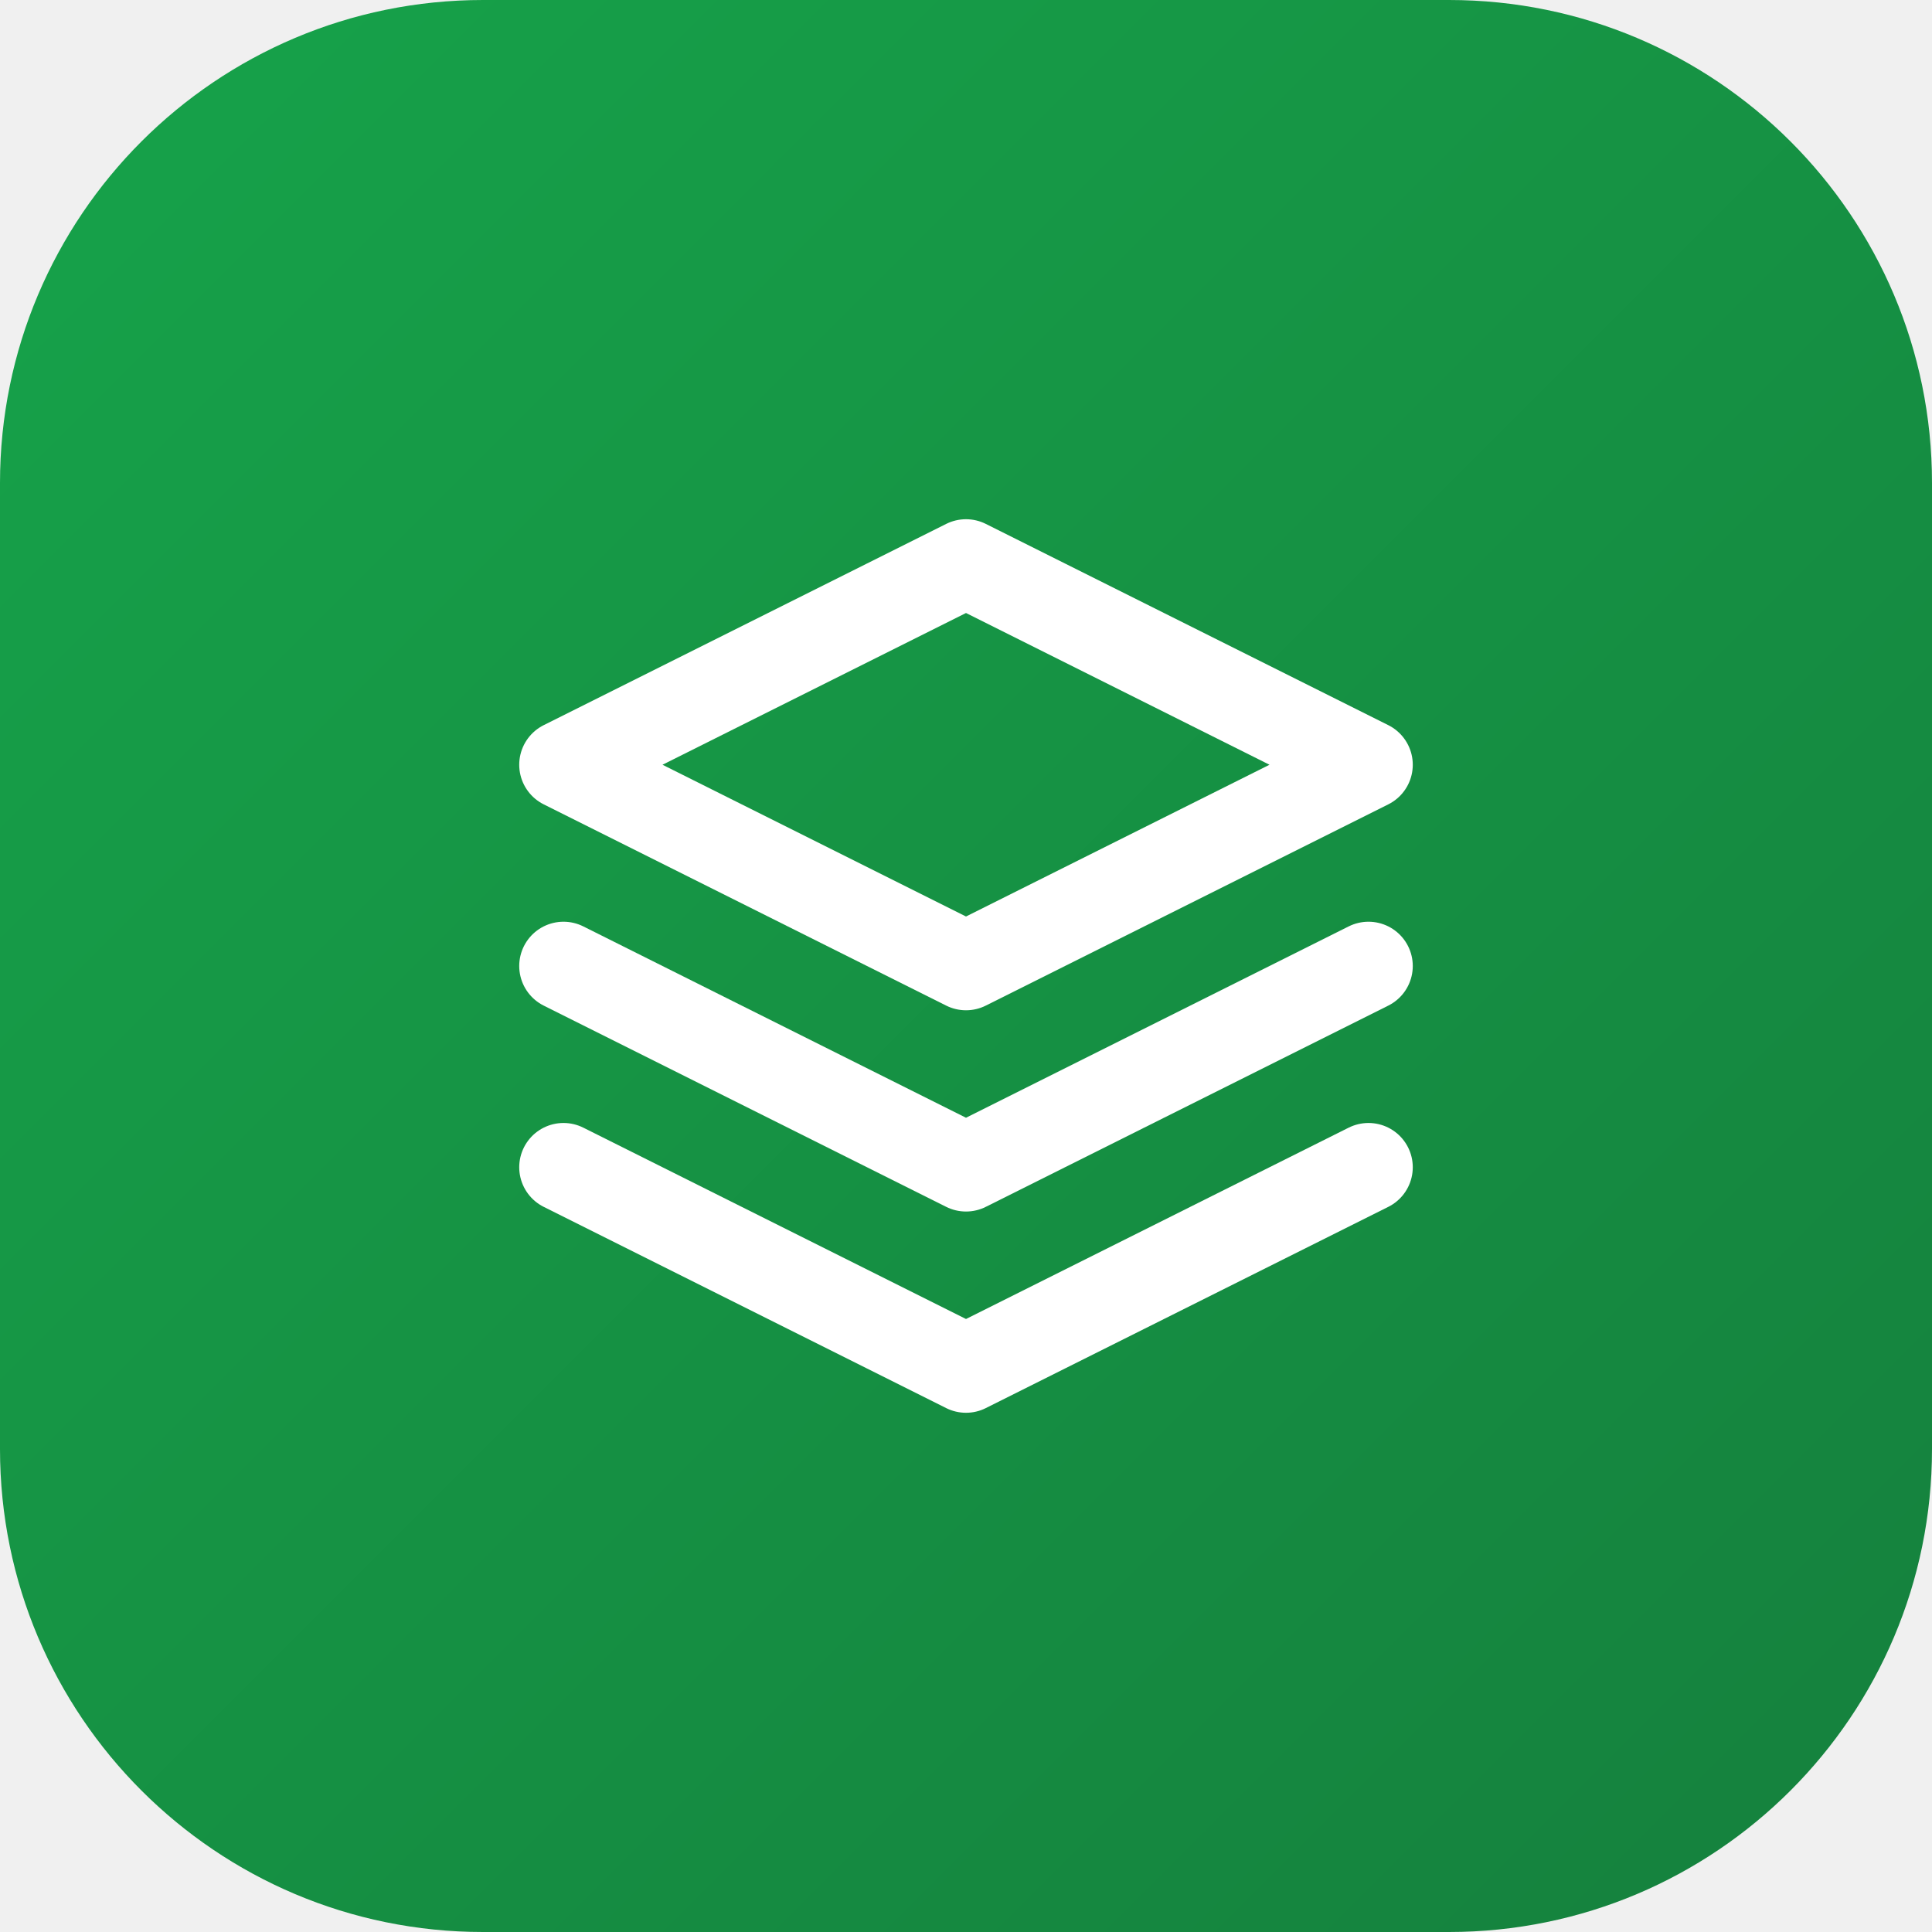
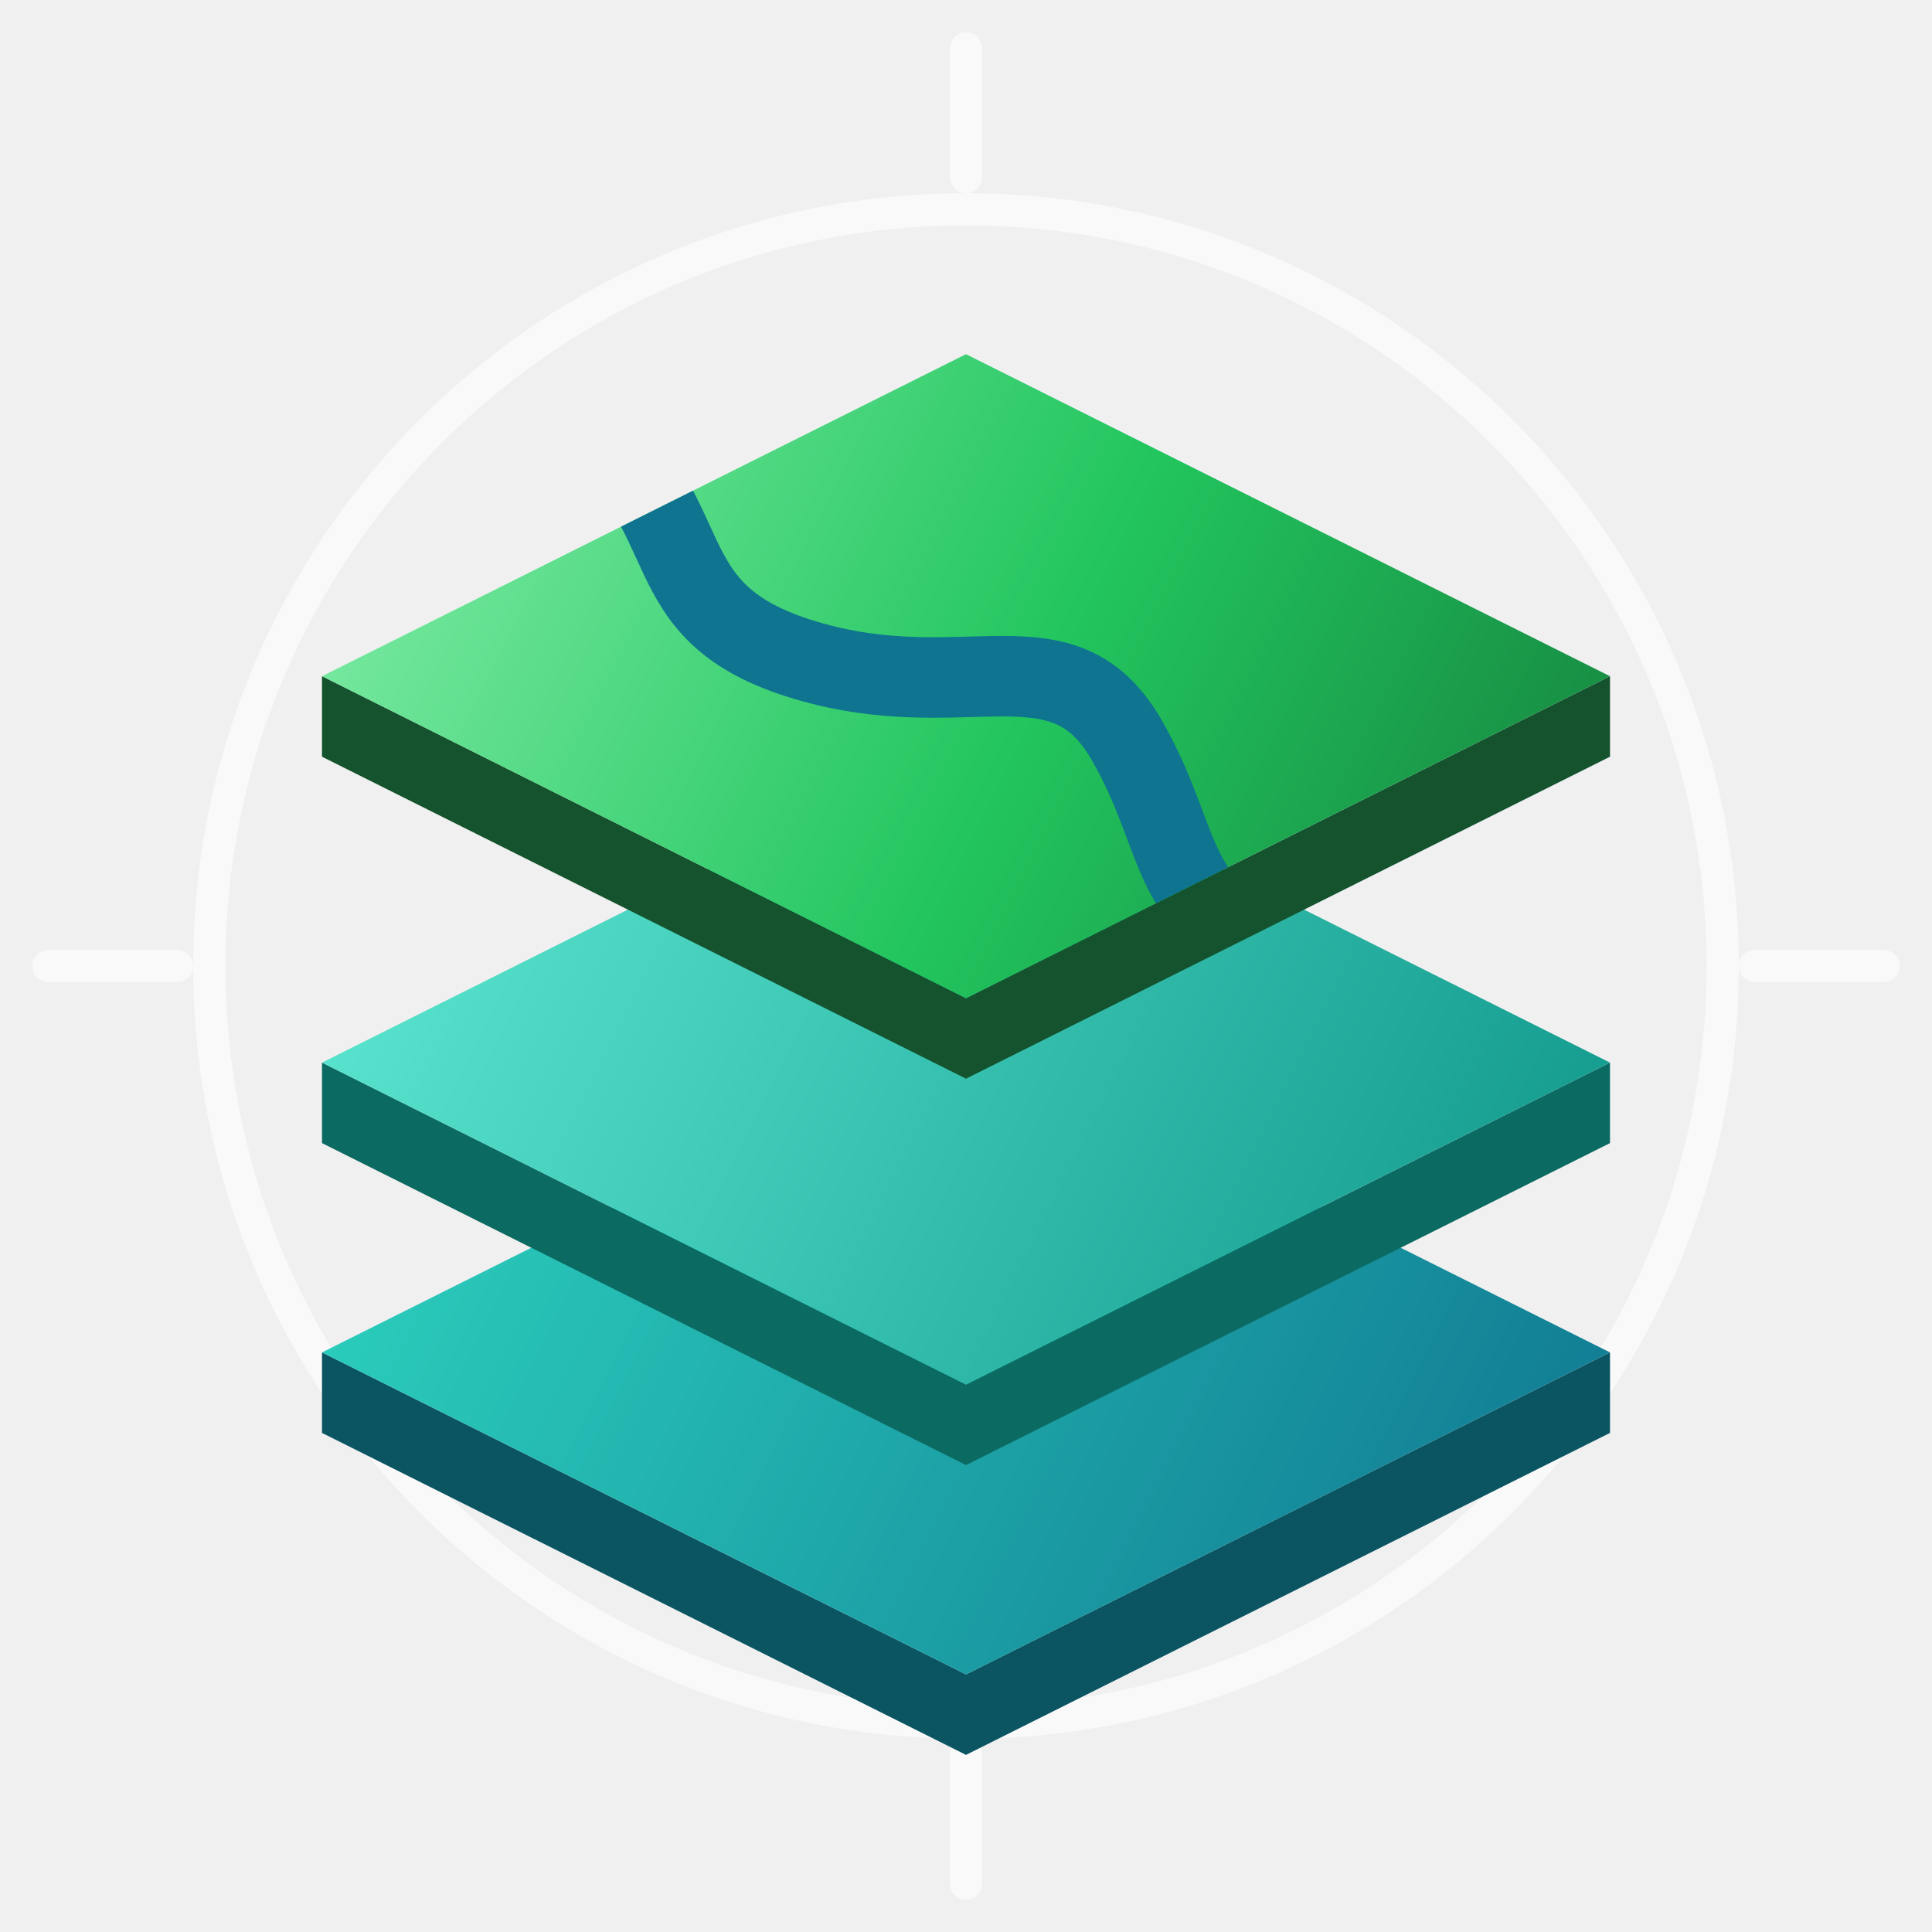
- <svg xmlns="http://www.w3.org/2000/svg" width="48" height="48" viewBox="0 0 48 48" fill="none">
+ <svg xmlns="http://www.w3.org/2000/svg" width="120" height="120" viewBox="0 0 120 120" fill="none">
  <defs>
-     <linearGradient id="fundo" x1="0" y1="0" x2="48" y2="48" gradientUnits="userSpaceOnUse">
-       <stop offset="0" stop-color="#16a34a" />
+     <linearGradient id="topo" x1="20" y1="22" x2="100" y2="62" gradientUnits="userSpaceOnUse">
+       <stop offset="0" stop-color="#86efac" />
+       <stop offset="0.55" stop-color="#22c55e" />
      <stop offset="1" stop-color="#15803d" />
    </linearGradient>
+     <linearGradient id="meio" x1="20" y1="48" x2="100" y2="88" gradientUnits="userSpaceOnUse">
+       <stop offset="0" stop-color="#5eead4" />
+       <stop offset="1" stop-color="#0d9488" />
+     </linearGradient>
+     <linearGradient id="base" x1="20" y1="66" x2="100" y2="106" gradientUnits="userSpaceOnUse">
+       <stop offset="0" stop-color="#2dd4bf" />
+       <stop offset="1" stop-color="#0e7490" />
+     </linearGradient>
+     <clipPath id="recorte-topo">
+       <polygon points="60 22 100 42 60 62 20 42" />
+     </clipPath>
  </defs>
-   <rect width="48" height="48" rx="12" fill="url(#fundo)" />
-   <g transform="translate(12 12)" stroke="#ffffff" stroke-width="2.2" stroke-linecap="round" stroke-linejoin="round">
-     <polygon points="12 2 2 7 12 12 22 7 12 2" />
-     <polyline points="2 17 12 22 22 17" />
-     <polyline points="2 12 12 17 22 12" />
+   <g stroke="#ffffff" stroke-opacity="0.6" stroke-width="2" stroke-linecap="round">
+     <circle cx="60" cy="60" r="47" />
+     <path d="M60 3v8M60 109v8M3 60h8M109 60h8" />
+   </g>
+   <polygon points="20 84 60 104 100 84 100 89 60 109 20 89" fill="#0b5563" />
+   <polygon points="60 64 100 84 60 104 20 84" fill="url(#base)" />
+   <polygon points="20 66 60 86 100 66 100 71 60 91 20 71" fill="#0b6b62" />
+   <polygon points="60 46 100 66 60 86 20 66" fill="url(#meio)" />
+   <polygon points="20 42 60 62 100 42 100 47 60 67 20 47" fill="#14532d" />
+   <polygon points="60 22 100 42 60 62 20 42" fill="url(#topo)" />
+   <g clip-path="url(#recorte-topo)">
+     <path d="M36 26c8 6 4 12 14 15s16-2 20 5 2 11 12 14" stroke="#0e7490" stroke-width="5" stroke-linecap="round" />
  </g>
</svg>
